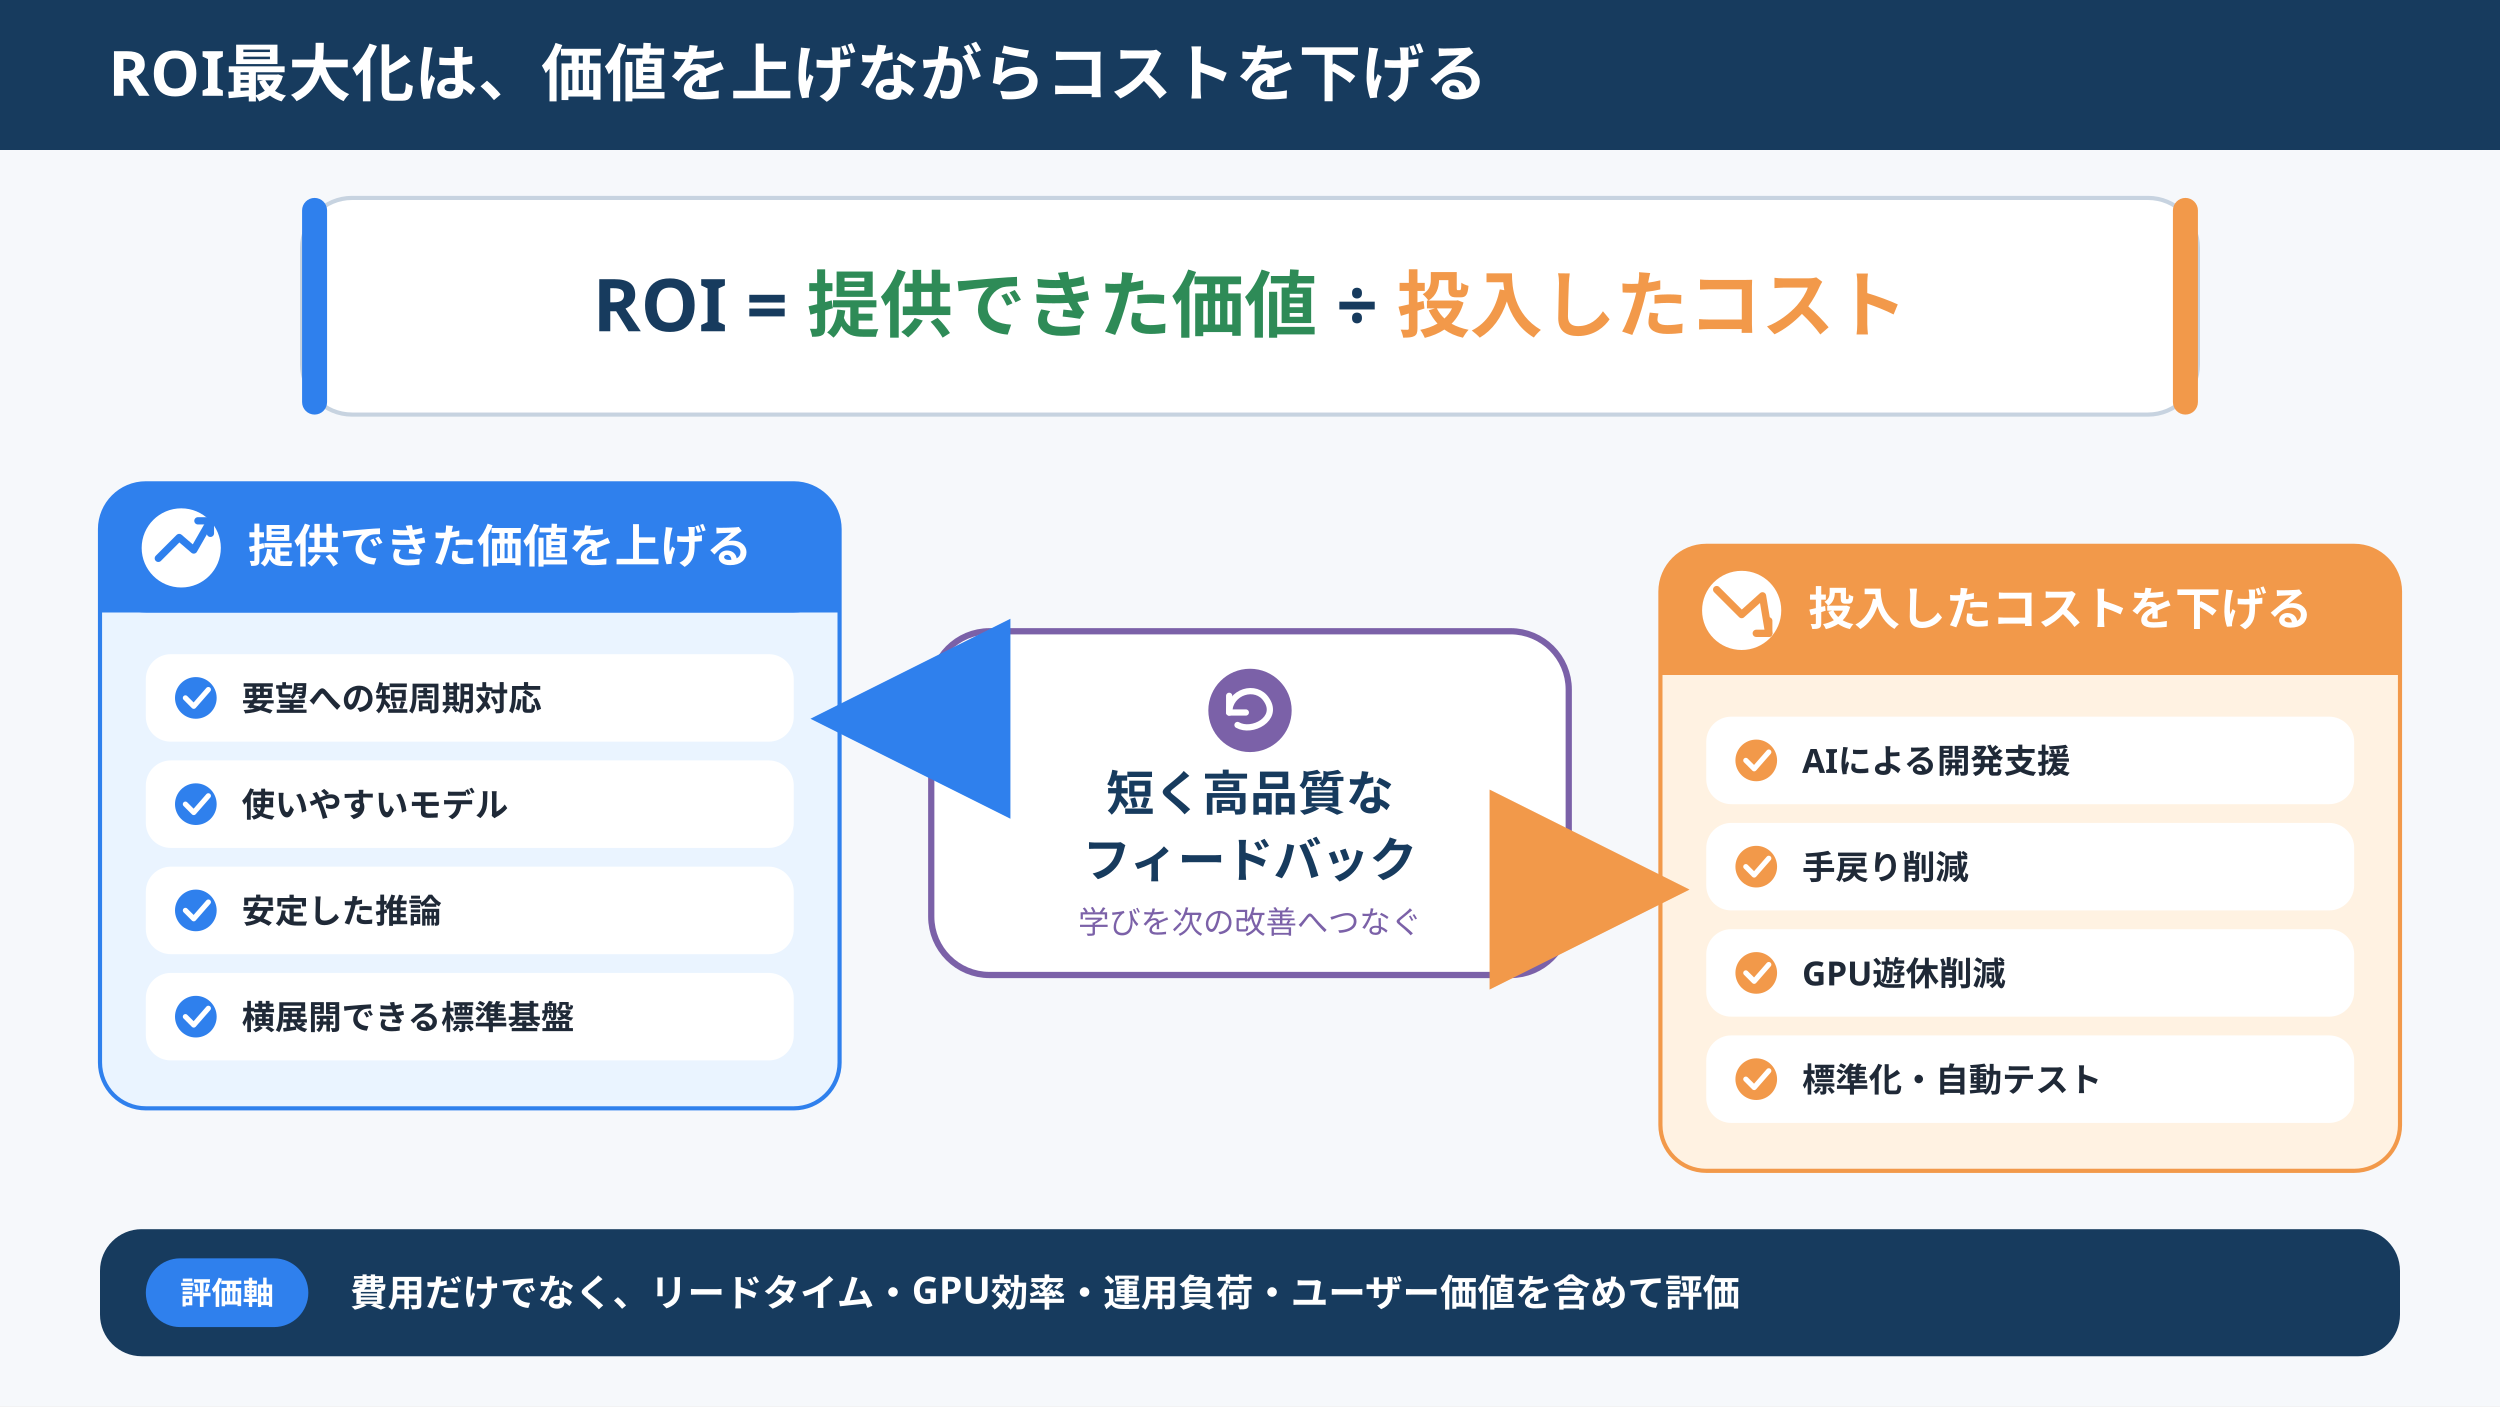
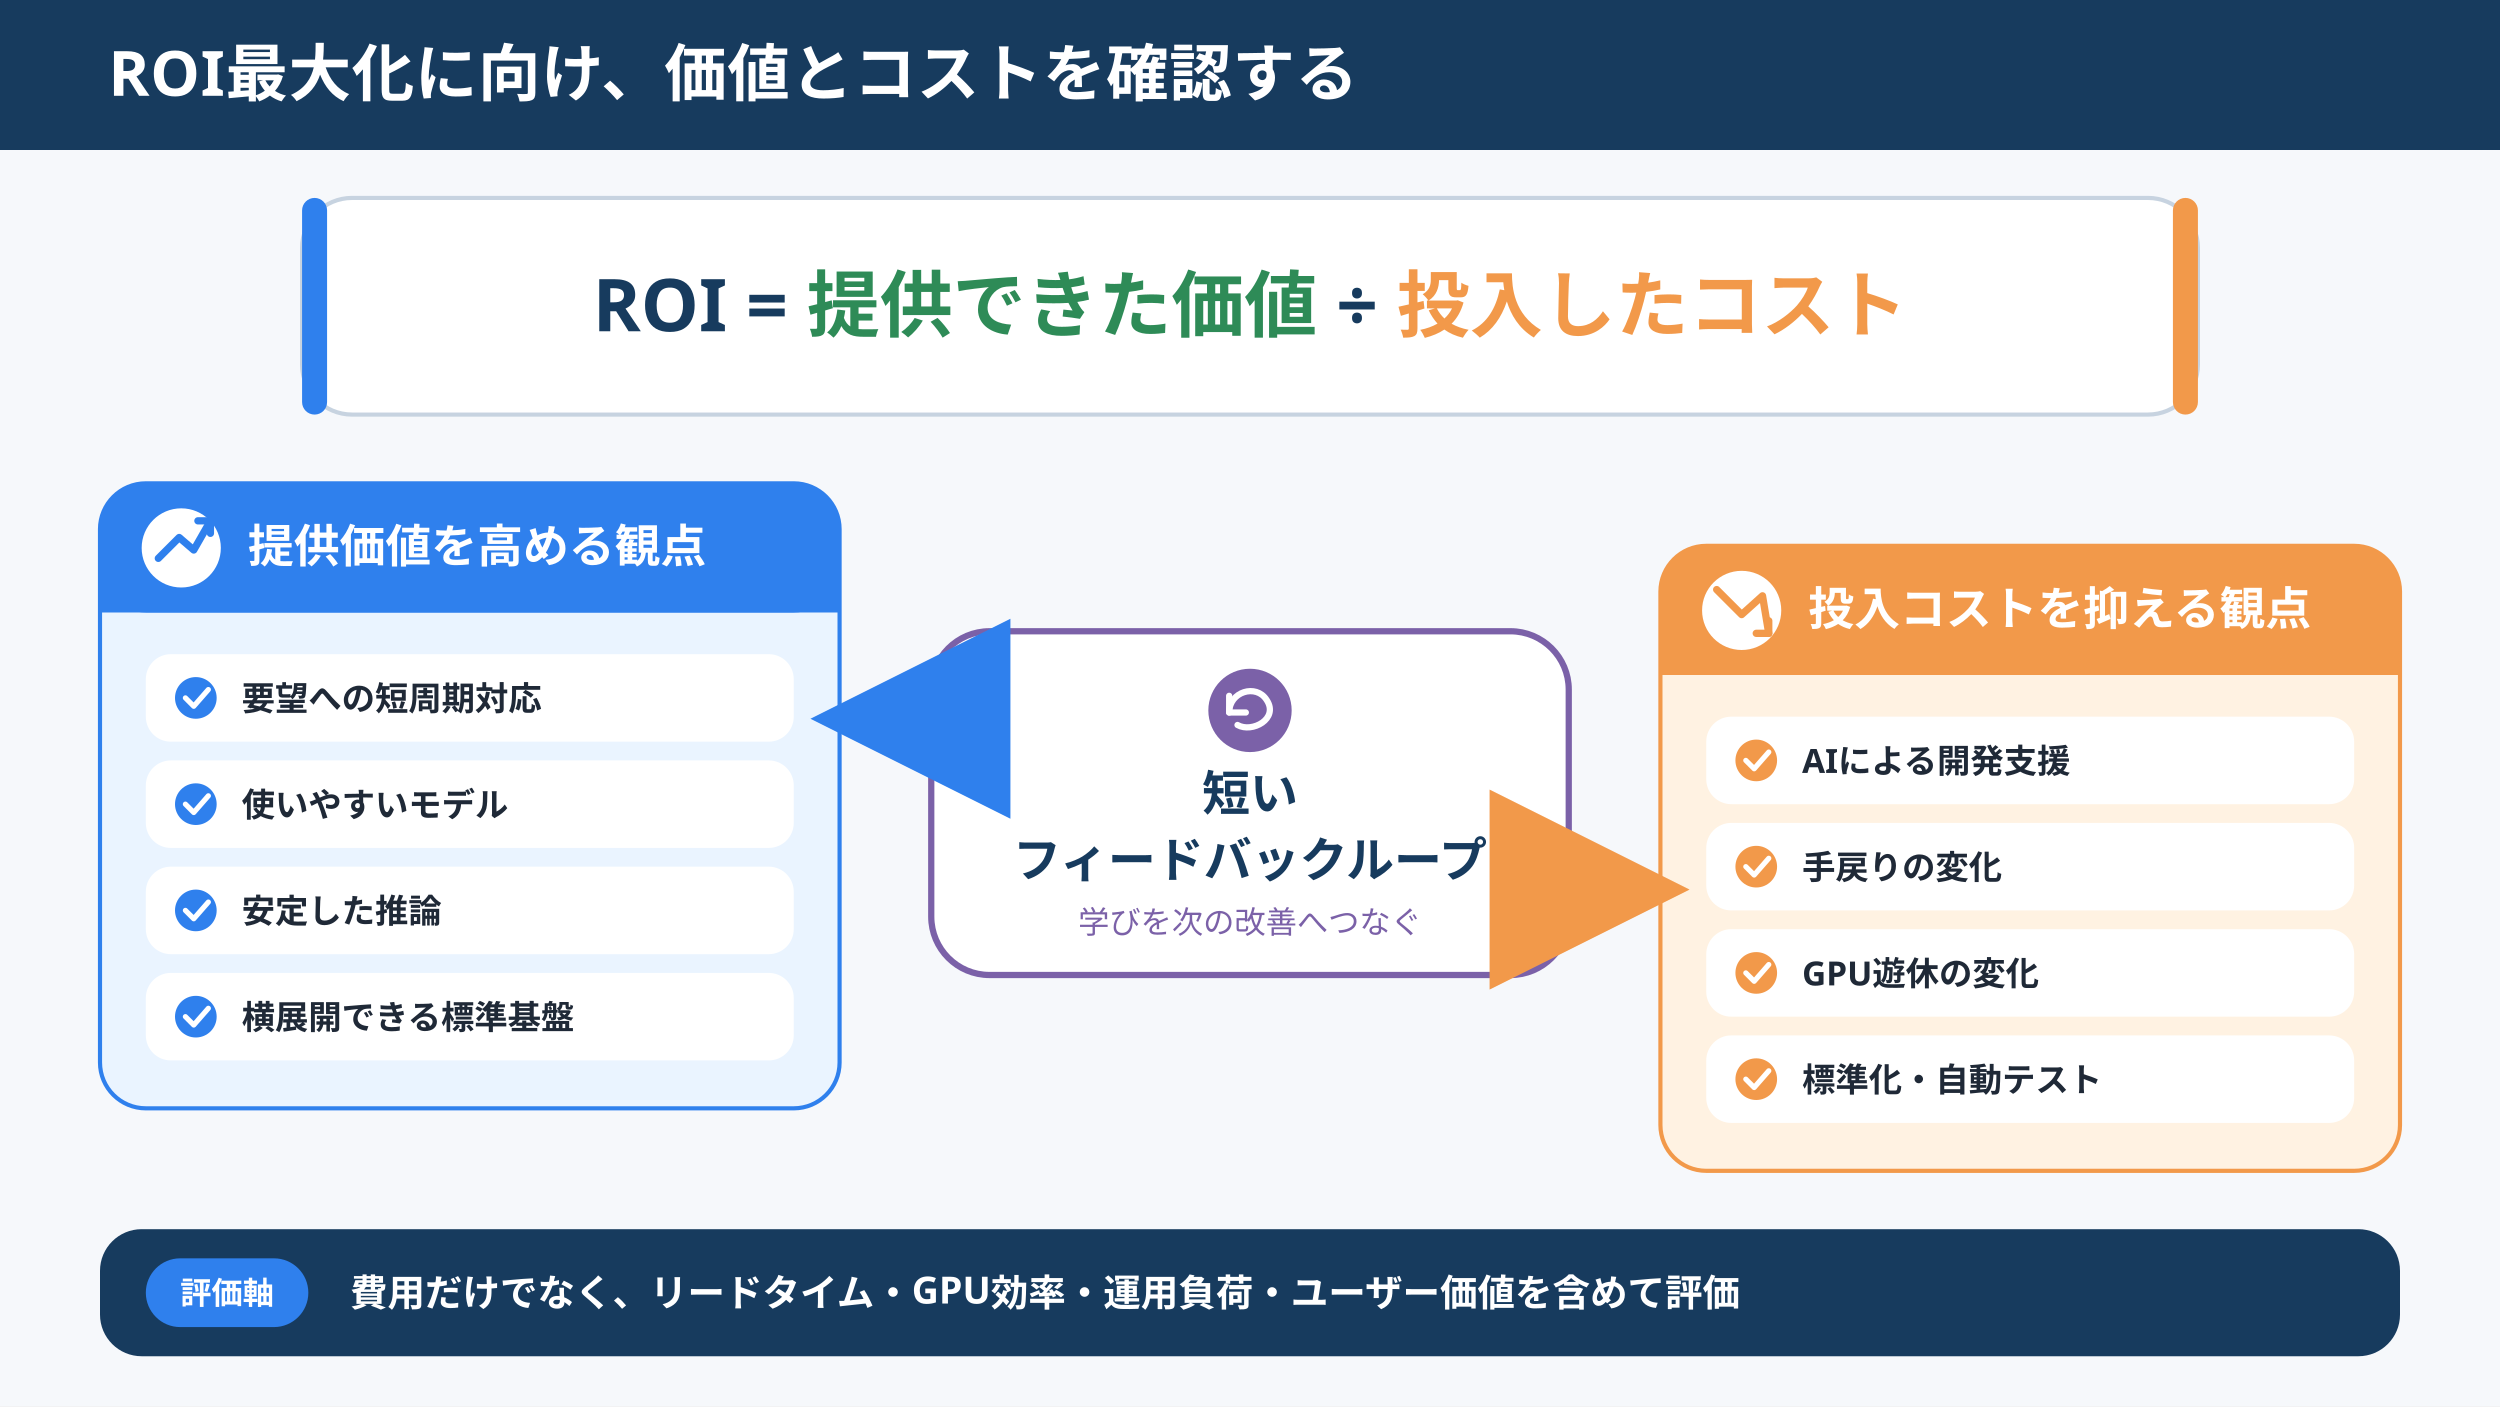
<svg xmlns="http://www.w3.org/2000/svg" width="1200" height="675" viewBox="0 0 1200 675" role="img" aria-labelledby="roi-title roi-desc">
  <defs>
    <marker id="roi-arrow-blue" markerWidth="12" markerHeight="12" refX="10" refY="6" orient="auto" markerUnits="strokeWidth">
      <path d="M0,0 L12,6 L0,12 Z" fill="#2F80ED" />
    </marker>
    <marker id="roi-arrow-orange" markerWidth="12" markerHeight="12" refX="10" refY="6" orient="auto" markerUnits="strokeWidth">
      <path d="M0,0 L12,6 L0,12 Z" fill="#F2994A" />
    </marker>
    <style>
      text {
        font-family: "Noto Sans JP", "Yu Gothic", sans-serif;
      }
      .header {
        font-size: 30px;
        font-weight: 700;
        fill: #FFFFFF;
        letter-spacing: 0.01em;
      }
      .formula {
        font-size: 35px;
        font-weight: 700;
        fill: #173B5E;
      }
      .panel-title {
        font-size: 22px;
        font-weight: 700;
      }
      .item {
        font-size: 16px;
        font-weight: 600;
        fill: #1F2937;
      }
      .feedback-title {
        font-size: 23px;
        font-weight: 700;
        fill: #173B5E;
      }
      .feedback-note {
        font-size: 15px;
        font-weight: 500;
      }
      .conclusion {
        font-size: 18px;
        font-weight: 700;
        fill: #FFFFFF;
      }
    </style>
  </defs>
  <rect width="1200" height="675" fill="#F6F8FB" />
  <rect x="0" y="0" width="1200" height="72" fill="#173B5E" />
-   <text class="header" x="52" y="46">ROI最大化は、価値を上げながらコストを下げる</text>
+   <text class="header" x="52" y="46">ROI最大化に向け、価値とコストを確認する</text>
  <rect x="145" y="95" width="910" height="104" rx="24" fill="#FFFFFF" stroke="#C7D3E0" stroke-width="2" />
  <rect x="145" y="95" width="12" height="104" rx="6" fill="#2F80ED" />
  <rect x="1043" y="95" width="12" height="104" rx="6" fill="#F2994A" />
  <text class="formula" x="600" y="159" text-anchor="middle">
    <tspan fill="#173B5E">ROI = </tspan>
    <tspan fill="#2E8B57">提供できた価値</tspan>
    <tspan fill="#173B5E"> ÷ </tspan>
    <tspan fill="#F2994A">投入したコスト</tspan>
  </text>
  <rect x="48" y="232" width="355" height="300" rx="22" fill="#EAF4FF" stroke="#2F80ED" stroke-width="2" />
  <rect x="48" y="232" width="355" height="62" rx="22" fill="#2F80ED" />
  <rect x="48" y="272" width="355" height="22" fill="#2F80ED" />
  <circle cx="87" cy="263" r="19" fill="#FFFFFF" />
  <path d="M76 268 L86 258 L93 264 L101 250" fill="none" stroke="#2F80ED" stroke-width="3.5" stroke-linecap="round" stroke-linejoin="round" />
  <path d="M95 250 H101 V256" fill="none" stroke="#2F80ED" stroke-width="3.5" stroke-linecap="round" stroke-linejoin="round" />
-   <text class="panel-title" x="119" y="270" fill="#FFFFFF">提供できた価値を上げる</text>
+   <text class="panel-title" x="119" y="270" fill="#FFFFFF">提供価値を高める観点</text>
  <rect x="70" y="314" width="311" height="42" rx="12" fill="#FFFFFF" />
  <circle cx="94" cy="335" r="10" fill="#2F80ED" />
  <path d="M89 335 L93 339 L100 331" fill="none" stroke="#FFFFFF" stroke-width="2.5" stroke-linecap="round" stroke-linejoin="round" />
  <text class="item" x="116" y="341">要望への短周期対応</text>
  <rect x="70" y="365" width="311" height="42" rx="12" fill="#FFFFFF" />
  <circle cx="94" cy="386" r="10" fill="#2F80ED" />
  <path d="M89 386 L93 390 L100 382" fill="none" stroke="#FFFFFF" stroke-width="2.5" stroke-linecap="round" stroke-linejoin="round" />
  <text class="item" x="116" y="392">使いやすいモデル</text>
  <rect x="70" y="416" width="311" height="42" rx="12" fill="#FFFFFF" />
  <circle cx="94" cy="437" r="10" fill="#2F80ED" />
  <path d="M89 437 L93 441 L100 433" fill="none" stroke="#FFFFFF" stroke-width="2.5" stroke-linecap="round" stroke-linejoin="round" />
  <text class="item" x="116" y="443">安定した推論</text>
  <rect x="70" y="467" width="311" height="42" rx="12" fill="#FFFFFF" />
  <circle cx="94" cy="488" r="10" fill="#2F80ED" />
  <path d="M89 488 L93 492 L100 484" fill="none" stroke="#FFFFFF" stroke-width="2.5" stroke-linecap="round" stroke-linejoin="round" />
  <text class="item" x="116" y="494">横展開できる標準基盤</text>
  <rect x="797" y="262" width="355" height="300" rx="22" fill="#FFF2E2" stroke="#F2994A" stroke-width="2" />
  <rect x="797" y="262" width="355" height="62" rx="22" fill="#F2994A" />
  <rect x="797" y="302" width="355" height="22" fill="#F2994A" />
  <circle cx="836" cy="293" r="19" fill="#FFFFFF" />
  <path d="M824 283 L836 295 L846 286 L849 304" fill="none" stroke="#F2994A" stroke-width="3.5" stroke-linecap="round" stroke-linejoin="round" />
  <path d="M843 304 H849 V298" fill="none" stroke="#F2994A" stroke-width="3.5" stroke-linecap="round" stroke-linejoin="round" />
-   <text class="panel-title" x="868" y="300" fill="#FFFFFF">投入したコストを下げる</text>
+   <text class="panel-title" x="868" y="300" fill="#FFFFFF">投入コストを抑える観点</text>
  <rect x="819" y="344" width="311" height="42" rx="12" fill="#FFFFFF" />
  <circle cx="843" cy="365" r="10" fill="#F2994A" />
  <path d="M838 365 L842 369 L849 361" fill="none" stroke="#FFFFFF" stroke-width="2.5" stroke-linecap="round" stroke-linejoin="round" />
  <text class="item" x="865" y="371">AIによる開発支援</text>
  <rect x="819" y="395" width="311" height="42" rx="12" fill="#FFFFFF" />
  <circle cx="843" cy="416" r="10" fill="#F2994A" />
  <path d="M838 416 L842 420 L849 412" fill="none" stroke="#FFFFFF" stroke-width="2.5" stroke-linecap="round" stroke-linejoin="round" />
-   <text class="item" x="865" y="422">手戻り削減</text>
+   <text class="item" x="865" y="422">手戻りの変化</text>
  <rect x="819" y="446" width="311" height="42" rx="12" fill="#FFFFFF" />
  <circle cx="843" cy="467" r="10" fill="#F2994A" />
  <path d="M838 467 L842 471 L849 463" fill="none" stroke="#FFFFFF" stroke-width="2.5" stroke-linecap="round" stroke-linejoin="round" />
-   <text class="item" x="865" y="473">GPU遊休削減</text>
+   <text class="item" x="865" y="473">GPU遊休の変化</text>
  <rect x="819" y="497" width="311" height="42" rx="12" fill="#FFFFFF" />
  <circle cx="843" cy="518" r="10" fill="#F2994A" />
  <path d="M838 518 L842 522 L849 514" fill="none" stroke="#FFFFFF" stroke-width="2.5" stroke-linecap="round" stroke-linejoin="round" />
  <text class="item" x="865" y="524">標準化・自動テスト</text>
  <rect x="447" y="303" width="306" height="165" rx="28" fill="#FFFFFF" stroke="#7B61A8" stroke-width="3" />
  <circle cx="600" cy="341" r="20" fill="#7B61A8" />
  <path d="M590 342 C590 332, 603 328, 608 336 C614 345, 601 352, 594 348" fill="none" stroke="#FFFFFF" stroke-width="3" stroke-linecap="round" />
  <path d="M590 334 L590 342 L598 342" fill="none" stroke="#FFFFFF" stroke-width="3" stroke-linecap="round" stroke-linejoin="round" />
-   <text class="feedback-title" x="600" y="389" text-anchor="middle">短く高品質な</text>
-   <text class="feedback-title" x="600" y="421" text-anchor="middle">フィードバック</text>
+   <text class="feedback-title" x="600" y="389" text-anchor="middle">短い</text>
+   <text class="feedback-title" x="600" y="421" text-anchor="middle">フィードバックループ</text>
  <text class="feedback-note" x="600" y="448" text-anchor="middle" fill="#7B61A8">学びを次の改善へつなぐ</text>
  <path d="M447 369 C428 356, 420 345, 405 345" fill="none" stroke="#2F80ED" stroke-width="8" stroke-linecap="round" marker-end="url(#roi-arrow-blue)" />
  <path d="M753 403 C772 416, 780 427, 795 427" fill="none" stroke="#F2994A" stroke-width="8" stroke-linecap="round" marker-end="url(#roi-arrow-orange)" />
  <rect x="48" y="590" width="1104" height="61" rx="20" fill="#173B5E" />
  <rect x="70" y="604" width="78" height="33" rx="16.5" fill="#2F80ED" />
  <text x="109" y="626" text-anchor="middle" font-size="15" font-weight="700" fill="#FFFFFF">評価軸</text>
  <text class="conclusion" x="168" y="627">費用だけでなく、リードタイム・GPU効率・運用負荷・ユーザー価値を含めて評価</text>
</svg>
